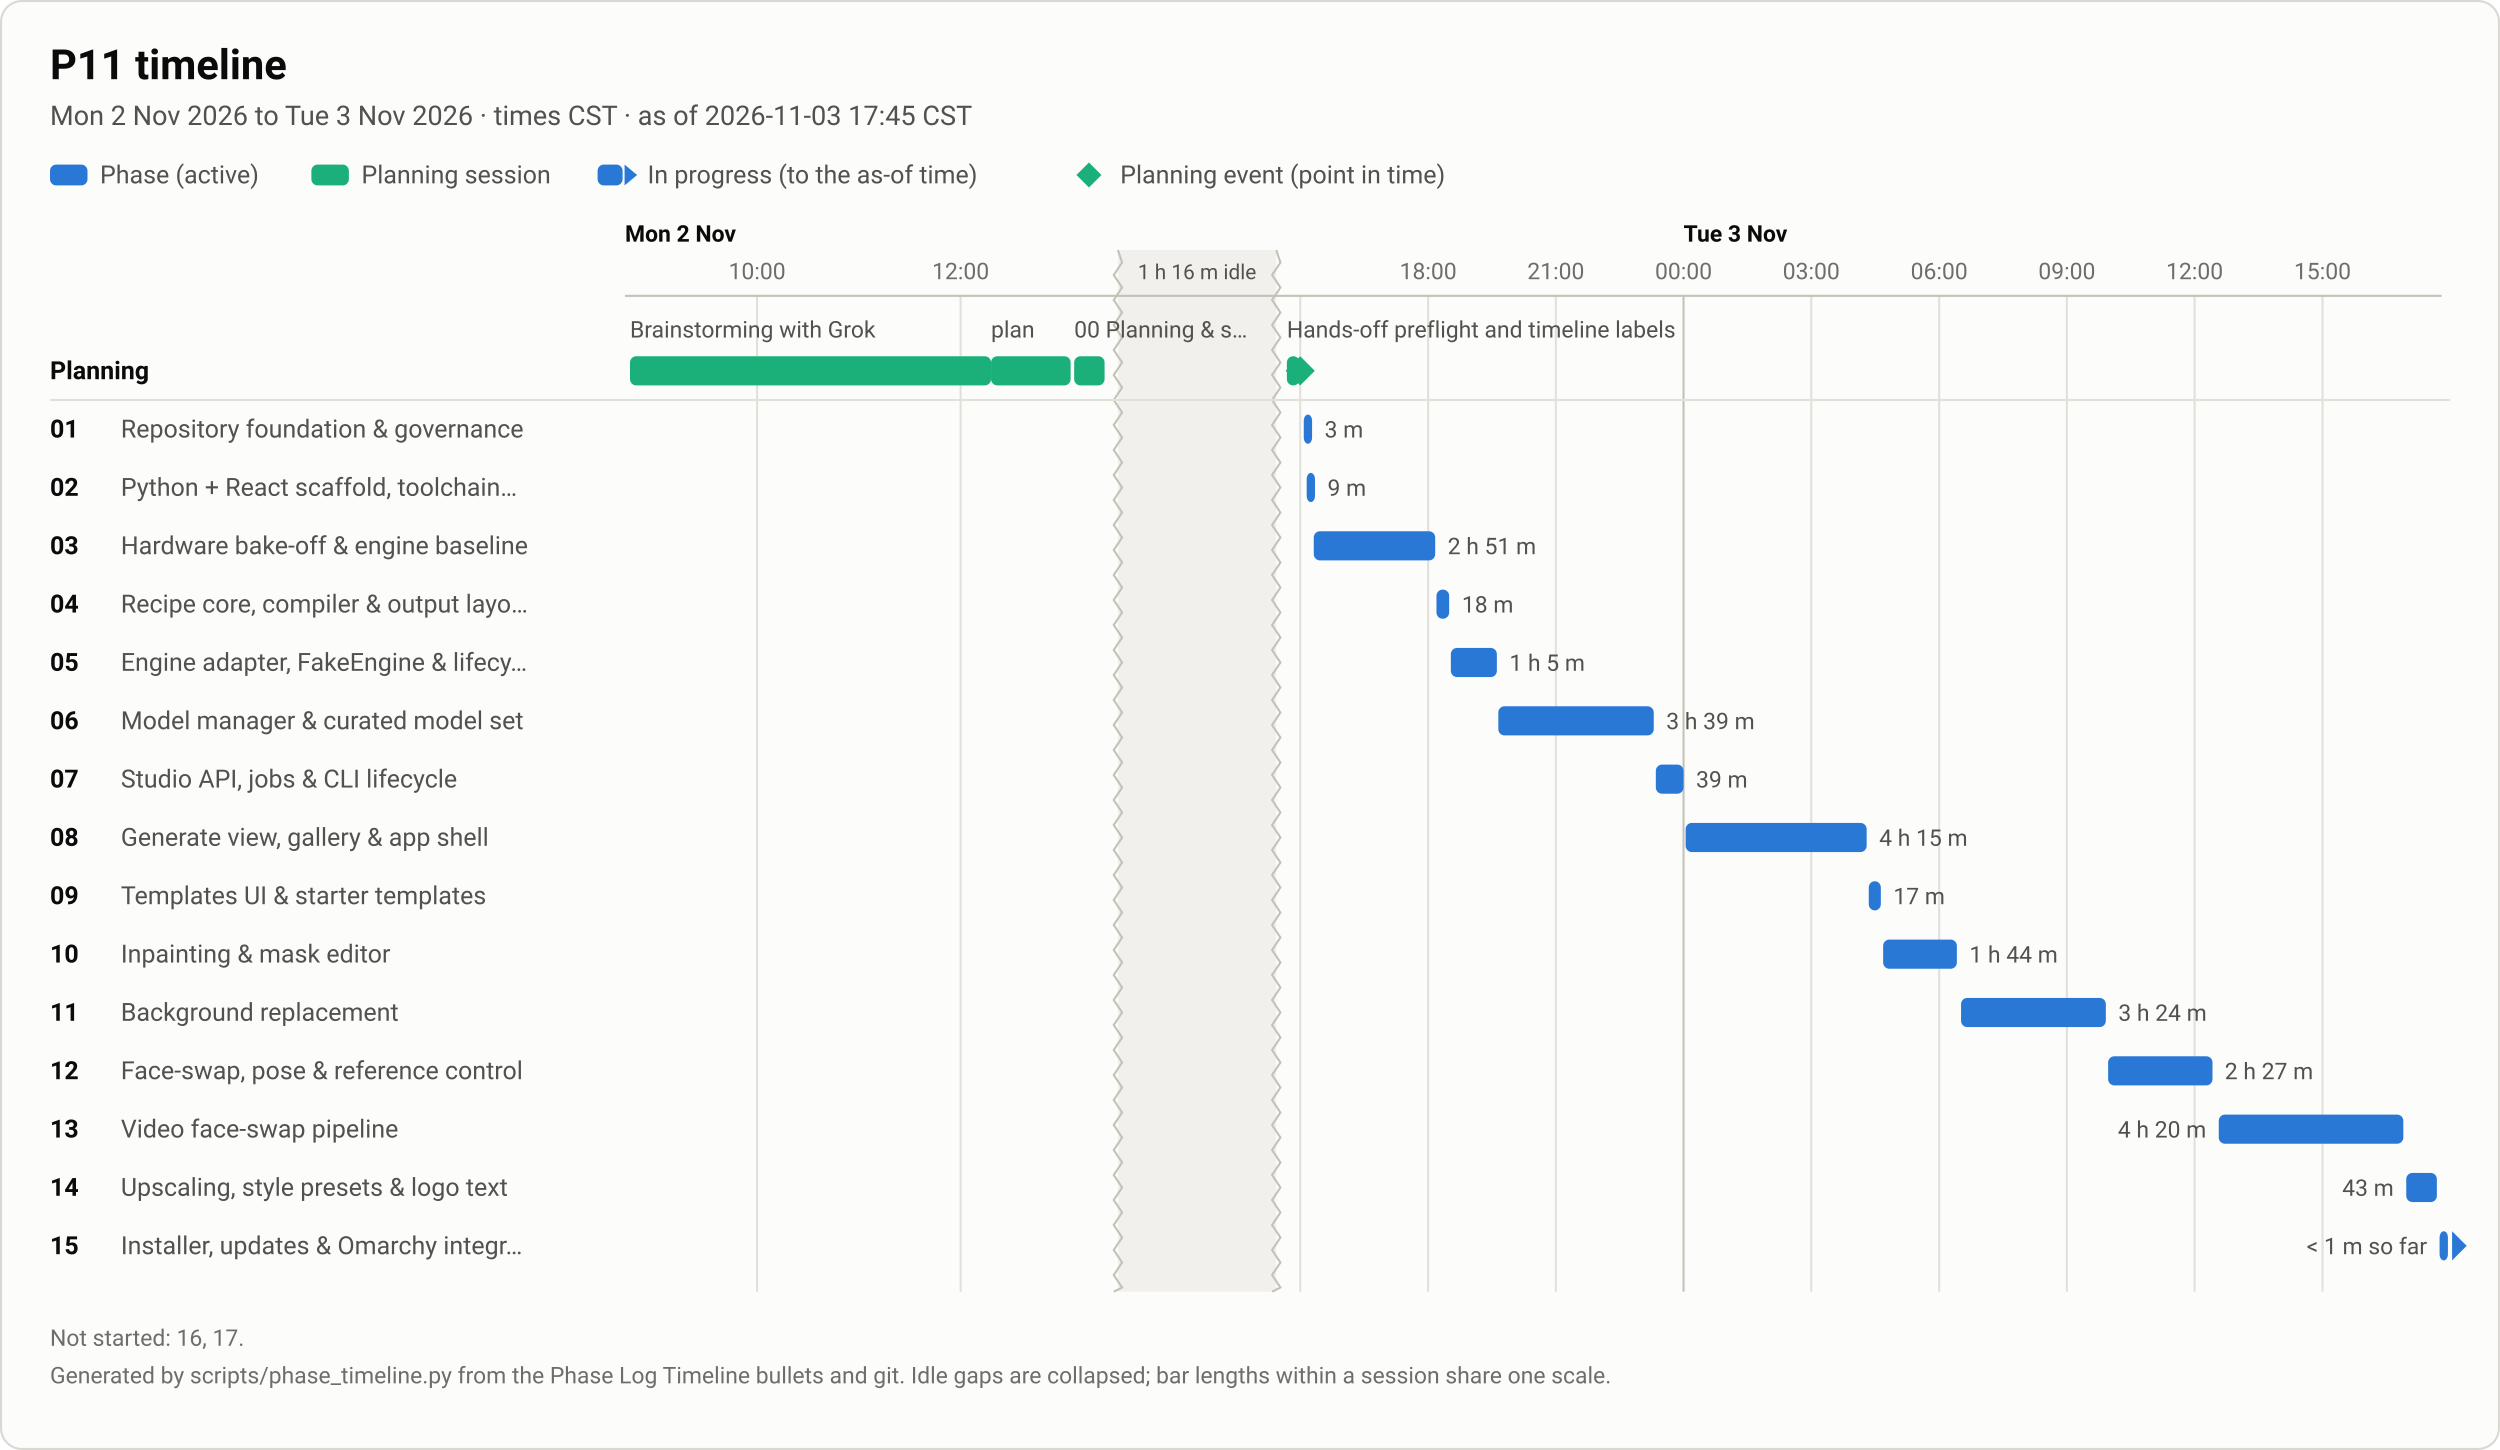
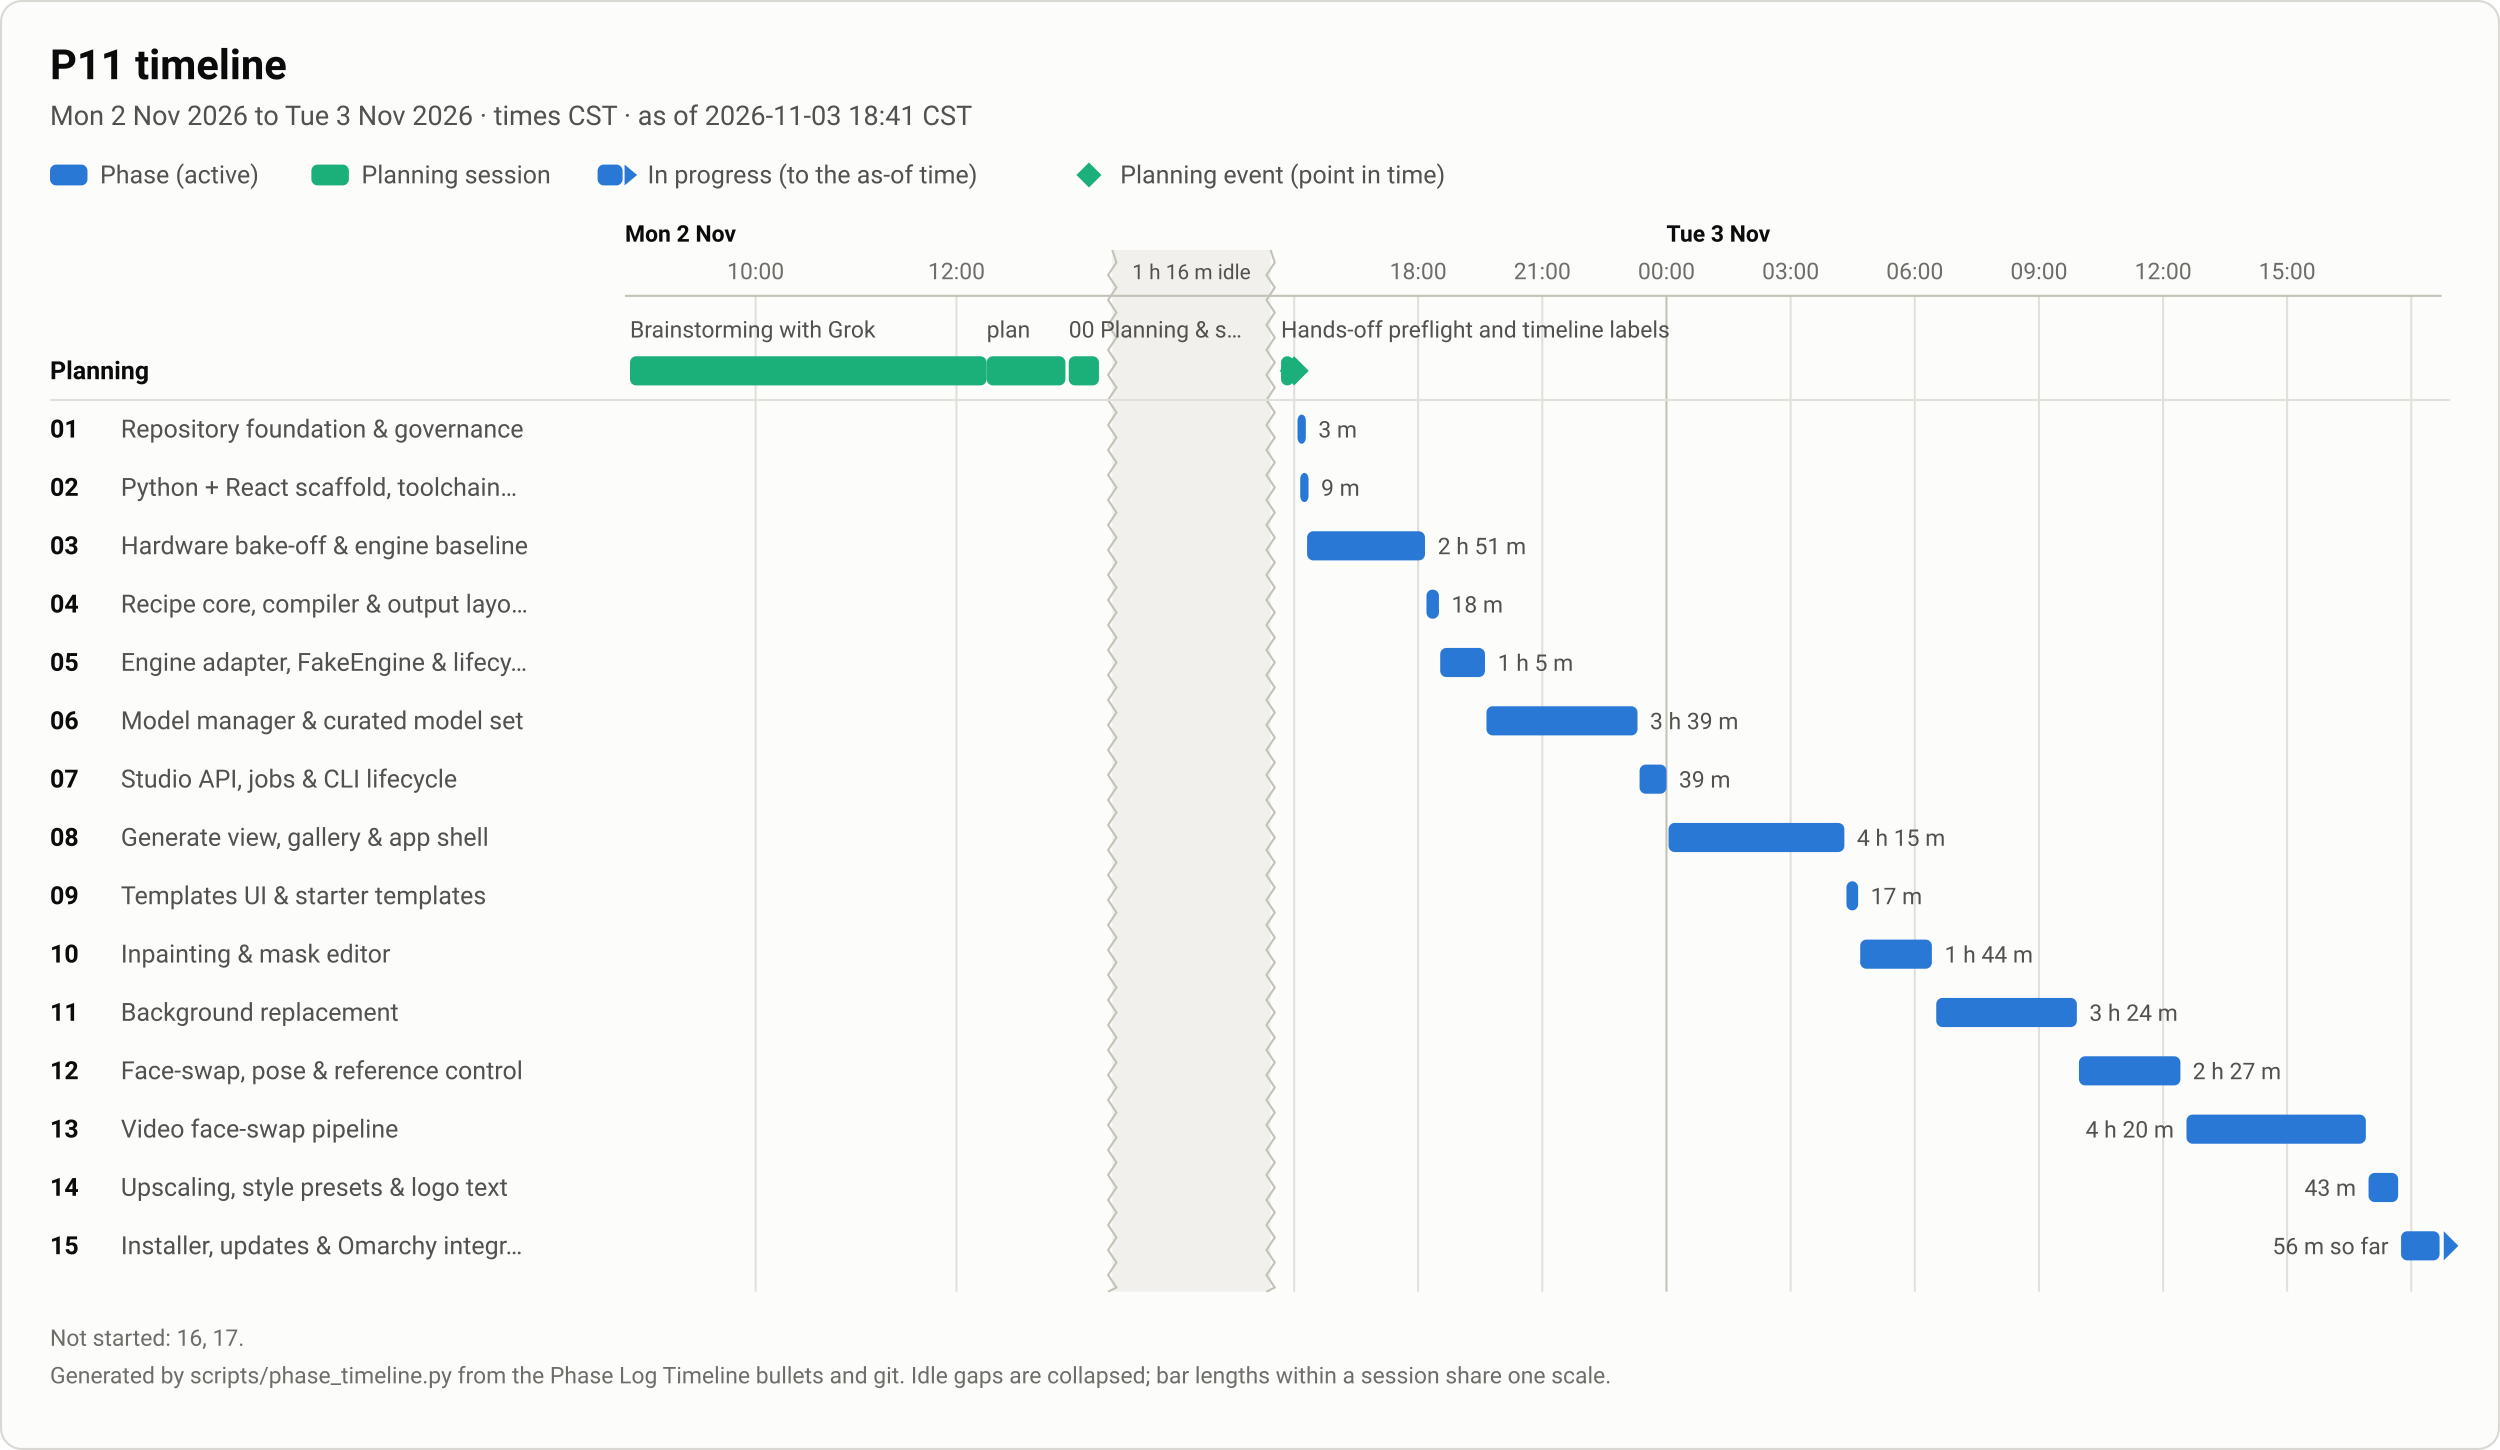
<svg xmlns="http://www.w3.org/2000/svg" width="1200" height="696" viewBox="0 0 1200 696" role="img" aria-labelledby="tl-title tl-desc" font-family="system-ui, -apple-system, &quot;Segoe UI&quot;, Roboto, sans-serif" data-timeline-format="1">
  <style>.card{fill:#fcfcfb;stroke:#d9d8d2}.t1{fill:#0b0b0b}.t2{fill:#52514e}.t3{fill:#6f6d68}.grid{stroke:#e1e0d9}.axis{stroke:#c3c2b7}.brk{fill:#f1f0ec}.brke{stroke:#c3c2b7;fill:none}.ph{fill:#2a78d6}.pl{fill:#1baf7a}.tail{stroke:#2a78d6}.tailpl{stroke:#1baf7a}.hb{fill:#fbe1d6}.hl{stroke:#eb6834}.wo{stroke:#eb6834;fill:none}.ap{stroke:#0b0b0b;fill:none}.sep{stroke:#e1e0d9}text{font-variant-numeric:tabular-nums}@media (prefers-color-scheme: dark){.card{fill:#1a1a19;stroke:#3a3a37}.t1{fill:#f0efec}.t2{fill:#c3c2b7}.t3{fill:#a3a19a}.grid{stroke:#2c2c2a}.axis{stroke:#4a4a46}.brk{fill:#262624}.brke{stroke:#4a4a46;fill:none}.ph{fill:#3987e5}.pl{fill:#199e70}.tail{stroke:#3987e5}.tailpl{stroke:#199e70}.hb{fill:#4a2a1c}.hl{stroke:#d95926}.wo{stroke:#d95926;fill:none}.ap{stroke:#f0efec;fill:none}.sep{stroke:#2c2c2a}}</style>
  <defs>
    <pattern id="tl-hatch" patternUnits="userSpaceOnUse" width="6" height="6" patternTransform="rotate(45)">
      <rect class="hb" width="6" height="6" />
      <line class="hl" x1="1.5" y1="0" x2="1.5" y2="6" stroke-width="2.4" />
    </pattern>
  </defs>
  <rect class="card" x="0.5" y="0.5" width="1199" height="695" rx="10" />
  <text class="t1" x="24" y="38" font-size="20" font-weight="600">P11 timeline</text>
-   <text class="t2" x="24" y="60" font-size="13">Mon 2 Nov 2026 to Tue 3 Nov 2026 · times CST · as of 2026-11-03 17:45 CST</text>
+   <text class="t2" x="24" y="60" font-size="13">Mon 2 Nov 2026 to Tue 3 Nov 2026 · times CST · as of 2026-11-03 18:41 CST</text>
  <rect class="ph" x="24.0" y="79" width="18" height="10" rx="3" />
  <text class="t2" x="48" y="88" font-size="12">Phase (active)</text>
  <rect class="pl" x="149.462" y="79" width="18" height="10" rx="3" />
  <text class="t2" x="173.5" y="88" font-size="12">Planning session</text>
  <rect class="ph" x="286.848" y="79" width="12" height="10" rx="3" />
  <path class="ph" d="M299.8 79l6 5l-6 5z" />
  <text class="t2" x="310.8" y="88" font-size="12">In progress (to the as-of time)</text>
  <path class="pl" d="M522.7 78l6 6l-6 6l-6-6z" />
  <text class="t2" x="537.7" y="88" font-size="12">Planning event (point in time)</text>
  <text class="t1" x="300" y="116" font-size="11" font-weight="600">Mon 2 Nov</text>
-   <line class="grid" x1="363.4" x2="363.4" y1="142" y2="620" stroke-width="1" />
-   <text class="t3" x="363.4" y="134" font-size="11" text-anchor="middle">10:00</text>
-   <line class="grid" x1="461.1" x2="461.1" y1="142" y2="620" stroke-width="1" />
-   <text class="t3" x="461.1" y="134" font-size="11" text-anchor="middle">12:00</text>
-   <rect class="brk" x="536.6" y="120" width="76" height="500" />
-   <path class="brke" stroke-width="1" d="M536.6 120L538.6 126L534.6 132L538.6 138L534.6 144L538.6 150L534.6 156L538.6 162L534.6 168L538.6 174L534.6 180L538.6 186L534.6 192L538.6 198L534.6 204L538.6 210L534.6 216L538.6 222L534.6 228L538.6 234L534.6 240L538.6 246L534.6 252L538.6 258L534.6 264L538.6 270L534.6 276L538.6 282L534.6 288L538.6 294L534.6 300L538.6 306L534.6 312L538.6 318L534.6 324L538.6 330L534.6 336L538.6 342L534.6 348L538.6 354L534.6 360L538.6 366L534.6 372L538.6 378L534.6 384L538.6 390L534.6 396L538.6 402L534.6 408L538.6 414L534.6 420L538.6 426L534.6 432L538.6 438L534.6 444L538.6 450L534.6 456L538.6 462L534.6 468L538.6 474L534.6 480L538.6 486L534.6 492L538.6 498L534.6 504L538.6 510L534.6 516L538.6 522L534.6 528L538.6 534L534.6 540L538.6 546L534.6 552L538.6 558L534.6 564L538.6 570L534.6 576L538.6 582L534.6 588L538.6 594L534.6 600L538.6 606L534.6 612L538.6 618L534.6 620" />
-   <path class="brke" stroke-width="1" d="M612.6 120L614.6 126L610.6 132L614.6 138L610.6 144L614.6 150L610.6 156L614.6 162L610.6 168L614.6 174L610.6 180L614.6 186L610.6 192L614.6 198L610.6 204L614.6 210L610.6 216L614.6 222L610.6 228L614.6 234L610.6 240L614.6 246L610.6 252L614.6 258L610.6 264L614.6 270L610.6 276L614.6 282L610.6 288L614.6 294L610.6 300L614.6 306L610.6 312L614.6 318L610.6 324L614.6 330L610.6 336L614.6 342L610.6 348L614.6 354L610.6 360L614.6 366L610.6 372L614.6 378L610.6 384L614.6 390L610.6 396L614.6 402L610.6 408L614.6 414L610.6 420L614.6 426L610.6 432L614.6 438L610.6 444L614.6 450L610.6 456L614.6 462L610.6 468L614.6 474L610.6 480L614.6 486L610.6 492L614.6 498L610.6 504L614.6 510L610.6 516L614.6 522L610.6 528L614.6 534L610.6 540L614.6 546L610.6 552L614.6 558L610.6 564L614.6 570L610.6 576L614.6 582L610.6 588L614.6 594L610.6 600L614.6 606L610.6 612L614.6 618L610.6 620" />
-   <text class="t2" x="574.6" y="134" font-size="10" text-anchor="middle">1 h 16 m idle</text>
-   <line class="grid" x1="624.1" x2="624.1" y1="142" y2="620" stroke-width="1" />
-   <line class="grid" x1="685.5" x2="685.5" y1="142" y2="620" stroke-width="1" />
-   <text class="t3" x="685.5" y="134" font-size="11" text-anchor="middle">18:00</text>
-   <line class="grid" x1="746.8" x2="746.8" y1="142" y2="620" stroke-width="1" />
-   <text class="t3" x="746.8" y="134" font-size="11" text-anchor="middle">21:00</text>
-   <line class="axis" x1="808.1" x2="808.1" y1="142" y2="620" stroke-width="1" />
-   <text class="t3" x="808.1" y="134" font-size="11" text-anchor="middle">00:00</text>
-   <text class="t1" x="808.1" y="116" font-size="11" font-weight="600">Tue 3 Nov</text>
-   <line class="grid" x1="869.4" x2="869.4" y1="142" y2="620" stroke-width="1" />
-   <text class="t3" x="869.4" y="134" font-size="11" text-anchor="middle">03:00</text>
-   <line class="grid" x1="930.8" x2="930.8" y1="142" y2="620" stroke-width="1" />
-   <text class="t3" x="930.8" y="134" font-size="11" text-anchor="middle">06:00</text>
-   <line class="grid" x1="992.1" x2="992.1" y1="142" y2="620" stroke-width="1" />
-   <text class="t3" x="992.1" y="134" font-size="11" text-anchor="middle">09:00</text>
-   <line class="grid" x1="1053.4" x2="1053.4" y1="142" y2="620" stroke-width="1" />
-   <text class="t3" x="1053.4" y="134" font-size="11" text-anchor="middle">12:00</text>
-   <line class="grid" x1="1114.8" x2="1114.8" y1="142" y2="620" stroke-width="1" />
-   <text class="t3" x="1114.8" y="134" font-size="11" text-anchor="middle">15:00</text>
+   <line class="grid" x1="362.7" x2="362.7" y1="142" y2="620" stroke-width="1" />
+   <text class="t3" x="362.7" y="134" font-size="11" text-anchor="middle">10:00</text>
+   <line class="grid" x1="459.1" x2="459.1" y1="142" y2="620" stroke-width="1" />
+   <text class="t3" x="459.1" y="134" font-size="11" text-anchor="middle">12:00</text>
+   <rect class="brk" x="533.9" y="120" width="76" height="500" />
+   <path class="brke" stroke-width="1" d="M533.9 120L535.9 126L531.9 132L535.9 138L531.9 144L535.9 150L531.9 156L535.9 162L531.9 168L535.9 174L531.9 180L535.9 186L531.9 192L535.9 198L531.9 204L535.9 210L531.9 216L535.9 222L531.9 228L535.9 234L531.9 240L535.9 246L531.9 252L535.9 258L531.9 264L535.9 270L531.9 276L535.9 282L531.9 288L535.9 294L531.9 300L535.9 306L531.9 312L535.9 318L531.9 324L535.9 330L531.9 336L535.9 342L531.9 348L535.9 354L531.9 360L535.9 366L531.9 372L535.9 378L531.9 384L535.9 390L531.9 396L535.9 402L531.9 408L535.9 414L531.9 420L535.9 426L531.9 432L535.9 438L531.9 444L535.9 450L531.9 456L535.9 462L531.9 468L535.9 474L531.9 480L535.9 486L531.9 492L535.9 498L531.9 504L535.9 510L531.9 516L535.9 522L531.9 528L535.9 534L531.9 540L535.9 546L531.9 552L535.9 558L531.9 564L535.9 570L531.9 576L535.9 582L531.9 588L535.9 594L531.9 600L535.9 606L531.9 612L535.9 618L531.9 620" />
+   <path class="brke" stroke-width="1" d="M609.9 120L611.9 126L607.9 132L611.9 138L607.9 144L611.9 150L607.9 156L611.9 162L607.9 168L611.9 174L607.9 180L611.9 186L607.9 192L611.9 198L607.9 204L611.9 210L607.9 216L611.9 222L607.9 228L611.9 234L607.9 240L611.9 246L607.9 252L611.9 258L607.9 264L611.9 270L607.9 276L611.9 282L607.9 288L611.9 294L607.9 300L611.9 306L607.9 312L611.9 318L607.9 324L611.9 330L607.9 336L611.9 342L607.9 348L611.9 354L607.9 360L611.9 366L607.9 372L611.9 378L607.9 384L611.9 390L607.9 396L611.9 402L607.9 408L611.9 414L607.9 420L611.9 426L607.9 432L611.9 438L607.9 444L611.9 450L607.9 456L611.9 462L607.9 468L611.9 474L607.9 480L611.9 486L607.9 492L611.9 498L607.9 504L611.9 510L607.9 516L611.9 522L607.9 528L611.9 534L607.9 540L611.9 546L607.9 552L611.9 558L607.9 564L611.9 570L607.9 576L611.9 582L607.9 588L611.9 594L607.9 600L611.9 606L607.9 612L611.9 618L607.9 620" />
+   <text class="t2" x="571.9" y="134" font-size="10" text-anchor="middle">1 h 16 m idle</text>
+   <line class="grid" x1="621.2" x2="621.2" y1="142" y2="620" stroke-width="1" />
+   <line class="grid" x1="680.7" x2="680.7" y1="142" y2="620" stroke-width="1" />
+   <text class="t3" x="680.7" y="134" font-size="11" text-anchor="middle">18:00</text>
+   <line class="grid" x1="740.3" x2="740.3" y1="142" y2="620" stroke-width="1" />
+   <text class="t3" x="740.3" y="134" font-size="11" text-anchor="middle">21:00</text>
+   <line class="axis" x1="799.9" x2="799.9" y1="142" y2="620" stroke-width="1" />
+   <text class="t3" x="799.9" y="134" font-size="11" text-anchor="middle">00:00</text>
+   <text class="t1" x="799.9" y="116" font-size="11" font-weight="600">Tue 3 Nov</text>
+   <line class="grid" x1="859.5" x2="859.5" y1="142" y2="620" stroke-width="1" />
+   <text class="t3" x="859.5" y="134" font-size="11" text-anchor="middle">03:00</text>
+   <line class="grid" x1="919.1" x2="919.1" y1="142" y2="620" stroke-width="1" />
+   <text class="t3" x="919.1" y="134" font-size="11" text-anchor="middle">06:00</text>
+   <line class="grid" x1="978.7" x2="978.7" y1="142" y2="620" stroke-width="1" />
+   <text class="t3" x="978.7" y="134" font-size="11" text-anchor="middle">09:00</text>
+   <line class="grid" x1="1038.3" x2="1038.3" y1="142" y2="620" stroke-width="1" />
+   <text class="t3" x="1038.3" y="134" font-size="11" text-anchor="middle">12:00</text>
+   <line class="grid" x1="1097.8" x2="1097.8" y1="142" y2="620" stroke-width="1" />
+   <text class="t3" x="1097.8" y="134" font-size="11" text-anchor="middle">15:00</text>
+   <line class="grid" x1="1157.4" x2="1157.4" y1="142" y2="620" stroke-width="1" />
  <line class="axis" x1="300" x2="1172" y1="142" y2="142" stroke-width="1" />
  <text class="t1" x="24" y="182" font-size="12" font-weight="600">Planning</text>
  <g id="tl-plan1">
-     <rect class="pl" x="302.4" y="171" width="173.3" height="14" rx="3" />
+     <rect class="pl" x="302.4" y="171" width="171.2" height="14" rx="3" />
  </g>
  <text class="t2" x="302.4" y="162" font-size="11">Brainstorming with Grok</text>
  <g id="tl-plan2">
-     <rect class="pl" x="475.7" y="171" width="38.2" height="14" rx="3" />
+     <rect class="pl" x="473.6" y="171" width="37.8" height="14" rx="3" />
  </g>
-   <text class="t2" x="475.7" y="162" font-size="11">plan</text>
+   <text class="t2" x="473.6" y="162" font-size="11">plan</text>
  <g id="tl-p00">
-     <rect class="pl" x="515.6" y="171" width="14.6" height="14" rx="3" />
+     <rect class="pl" x="513" y="171" width="14.5" height="14" rx="3" />
  </g>
-   <text class="t2" x="515.6" y="162" font-size="11">00 Planning &amp; s…</text>
+   <text class="t2" x="513" y="162" font-size="11">00 Planning &amp; s…</text>
  <g id="tl-plan3">
-     <rect class="pl" x="617.7" y="171" width="6.1" height="14" rx="3" />
+     <rect class="pl" x="614.9" y="171" width="6" height="14" rx="3" />
  </g>
-   <text class="t2" x="617.7" y="162" font-size="11">Hands-off preflight and timeline labels</text>
+   <text class="t2" x="614.9" y="162" font-size="11">Hands-off preflight and timeline labels</text>
  <g id="tl-pf-13ee0d5">
-     <path class="pl" d="M624.1 171l7 7l-7 7l-7-7z" />
+     <path class="pl" d="M621.2 171l7 7l-7 7l-7-7z" />
  </g>
  <line class="sep" x1="24" x2="1176" y1="192" y2="192" stroke-width="1" />
  <text class="t1" x="24" y="210" font-size="12" font-weight="600">01</text>
  <text class="t2" x="58" y="210" font-size="12">Repository foundation &amp; governance</text>
  <g id="tl-p01">
-     <rect class="ph" x="625.8" y="199" width="4" height="14" rx="3" />
+     <rect class="ph" x="622.8" y="199" width="4" height="14" rx="3" />
  </g>
-   <text class="t2" x="635.8" y="210" font-size="11">3 m</text>
+   <text class="t2" x="632.8" y="210" font-size="11">3 m</text>
  <text class="t1" x="24" y="238" font-size="12" font-weight="600">02</text>
  <text class="t2" x="58" y="238" font-size="12">Python + React scaffold, toolchain…</text>
  <g id="tl-p02">
-     <rect class="ph" x="627.2" y="227" width="4" height="14" rx="3" />
+     <rect class="ph" x="624.1" y="227" width="4" height="14" rx="3" />
  </g>
-   <text class="t2" x="637.2" y="238" font-size="11">9 m</text>
+   <text class="t2" x="634.1" y="238" font-size="11">9 m</text>
  <text class="t1" x="24" y="266" font-size="12" font-weight="600">03</text>
  <text class="t2" x="58" y="266" font-size="12">Hardware bake-off &amp; engine baseline</text>
  <g id="tl-p03">
-     <rect class="ph" x="630.6" y="255" width="58.3" height="14" rx="3" />
+     <rect class="ph" x="627.4" y="255" width="56.6" height="14" rx="3" />
  </g>
-   <text class="t2" x="694.9" y="266" font-size="11">2 h 51 m</text>
+   <text class="t2" x="690.1" y="266" font-size="11">2 h 51 m</text>
  <text class="t1" x="24" y="294" font-size="12" font-weight="600">04</text>
  <text class="t2" x="58" y="294" font-size="12">Recipe core, compiler &amp; output layo…</text>
  <g id="tl-p04">
-     <rect class="ph" x="689.5" y="283" width="6.1" height="14" rx="3" />
+     <rect class="ph" x="684.7" y="283" width="6" height="14" rx="3" />
  </g>
-   <text class="t2" x="701.7" y="294" font-size="11">18 m</text>
+   <text class="t2" x="696.7" y="294" font-size="11">18 m</text>
  <text class="t1" x="24" y="322" font-size="12" font-weight="600">05</text>
  <text class="t2" x="58" y="322" font-size="12">Engine adapter, FakeEngine &amp; lifecy…</text>
  <g id="tl-p05">
-     <rect class="ph" x="696.4" y="311" width="22.1" height="14" rx="3" />
+     <rect class="ph" x="691.3" y="311" width="21.5" height="14" rx="3" />
  </g>
-   <text class="t2" x="724.5" y="322" font-size="11">1 h 5 m</text>
+   <text class="t2" x="718.9" y="322" font-size="11">1 h 5 m</text>
  <text class="t1" x="24" y="350" font-size="12" font-weight="600">06</text>
  <text class="t2" x="58" y="350" font-size="12">Model manager &amp; curated model set</text>
  <g id="tl-p06">
-     <rect class="ph" x="719.2" y="339" width="74.6" height="14" rx="3" />
+     <rect class="ph" x="713.5" y="339" width="72.5" height="14" rx="3" />
  </g>
-   <text class="t2" x="799.8" y="350" font-size="11">3 h 39 m</text>
+   <text class="t2" x="792" y="350" font-size="11">3 h 39 m</text>
  <text class="t1" x="24" y="378" font-size="12" font-weight="600">07</text>
  <text class="t2" x="58" y="378" font-size="12">Studio API, jobs &amp; CLI lifecycle</text>
  <g id="tl-p07">
-     <rect class="ph" x="794.8" y="367" width="13.3" height="14" rx="3" />
+     <rect class="ph" x="787" y="367" width="12.9" height="14" rx="3" />
  </g>
-   <text class="t2" x="814.1" y="378" font-size="11">39 m</text>
+   <text class="t2" x="805.9" y="378" font-size="11">39 m</text>
  <text class="t1" x="24" y="406" font-size="12" font-weight="600">08</text>
  <text class="t2" x="58" y="406" font-size="12">Generate view, gallery &amp; app shell</text>
  <g id="tl-p08">
-     <rect class="ph" x="809.1" y="395" width="86.9" height="14" rx="3" />
+     <rect class="ph" x="800.9" y="395" width="84.4" height="14" rx="3" />
  </g>
-   <text class="t2" x="902" y="406" font-size="11">4 h 15 m</text>
+   <text class="t2" x="891.3" y="406" font-size="11">4 h 15 m</text>
  <text class="t1" x="24" y="434" font-size="12" font-weight="600">09</text>
  <text class="t2" x="58" y="434" font-size="12">Templates UI &amp; starter templates</text>
  <g id="tl-p09">
-     <rect class="ph" x="897" y="423" width="5.8" height="14" rx="3" />
+     <rect class="ph" x="886.3" y="423" width="5.6" height="14" rx="3" />
  </g>
-   <text class="t2" x="908.8" y="434" font-size="11">17 m</text>
+   <text class="t2" x="897.9" y="434" font-size="11">17 m</text>
  <text class="t1" x="24" y="462" font-size="12" font-weight="600">10</text>
  <text class="t2" x="58" y="462" font-size="12">Inpainting &amp; mask editor</text>
  <g id="tl-p10">
-     <rect class="ph" x="903.9" y="451" width="35.4" height="14" rx="3" />
+     <rect class="ph" x="892.9" y="451" width="34.4" height="14" rx="3" />
  </g>
-   <text class="t2" x="945.3" y="462" font-size="11">1 h 44 m</text>
+   <text class="t2" x="933.4" y="462" font-size="11">1 h 44 m</text>
  <text class="t1" x="24" y="490" font-size="12" font-weight="600">11</text>
  <text class="t2" x="58" y="490" font-size="12">Background replacement</text>
  <g id="tl-p11">
-     <rect class="ph" x="941.3" y="479" width="69.5" height="14" rx="3" />
+     <rect class="ph" x="929.4" y="479" width="67.5" height="14" rx="3" />
  </g>
-   <text class="t2" x="1016.8" y="490" font-size="11">3 h 24 m</text>
+   <text class="t2" x="1002.9" y="490" font-size="11">3 h 24 m</text>
  <text class="t1" x="24" y="518" font-size="12" font-weight="600">12</text>
  <text class="t2" x="58" y="518" font-size="12">Face-swap, pose &amp; reference control</text>
  <g id="tl-p12">
-     <rect class="ph" x="1011.9" y="507" width="50.1" height="14" rx="3" />
+     <rect class="ph" x="997.9" y="507" width="48.7" height="14" rx="3" />
  </g>
-   <text class="t2" x="1067.9" y="518" font-size="11">2 h 27 m</text>
+   <text class="t2" x="1052.5" y="518" font-size="11">2 h 27 m</text>
  <text class="t1" x="24" y="546" font-size="12" font-weight="600">13</text>
  <text class="t2" x="58" y="546" font-size="12">Video face-swap pipeline</text>
  <g id="tl-p13">
-     <rect class="ph" x="1065" y="535" width="88.6" height="14" rx="3" />
+     <rect class="ph" x="1049.5" y="535" width="86.1" height="14" rx="3" />
  </g>
-   <text class="t2" x="1059" y="546" font-size="11" text-anchor="end">4 h 20 m</text>
+   <text class="t2" x="1043.5" y="546" font-size="11" text-anchor="end">4 h 20 m</text>
  <text class="t1" x="24" y="574" font-size="12" font-weight="600">14</text>
  <text class="t2" x="58" y="574" font-size="12">Upscaling, style presets &amp; logo text</text>
  <g id="tl-p14">
-     <rect class="ph" x="1155" y="563" width="14.7" height="14" rx="3" />
+     <rect class="ph" x="1136.9" y="563" width="14.2" height="14" rx="3" />
  </g>
-   <text class="t2" x="1149" y="574" font-size="11" text-anchor="end">43 m</text>
+   <text class="t2" x="1130.9" y="574" font-size="11" text-anchor="end">43 m</text>
  <text class="t1" x="24" y="602" font-size="12" font-weight="600">15</text>
  <text class="t2" x="58" y="602" font-size="12">Installer, updates &amp; Omarchy integr…</text>
  <g id="tl-p15">
-     <rect class="ph" x="1171" y="591" width="4" height="14" rx="3" />
-     <path class="ph" d="M1177 591l7 7l-7 7z" />
+     <rect class="ph" x="1152.5" y="591" width="18.5" height="14" rx="3" />
+     <path class="ph" d="M1173 591l7 7l-7 7z" />
  </g>
-   <text class="t2" x="1165" y="602" font-size="11" text-anchor="end">&lt; 1 m so far</text>
+   <text class="t2" x="1146.5" y="602" font-size="11" text-anchor="end">56 m so far</text>
  <text class="t3" x="24" y="646" font-size="11">Not started: 16, 17.</text>
  <text class="t3" x="24" y="664" font-size="11">Generated by scripts/phase_timeline.py from the Phase Log Timeline bullets and git. Idle gaps are collapsed; bar lengths within a session share one scale.</text>
</svg>
